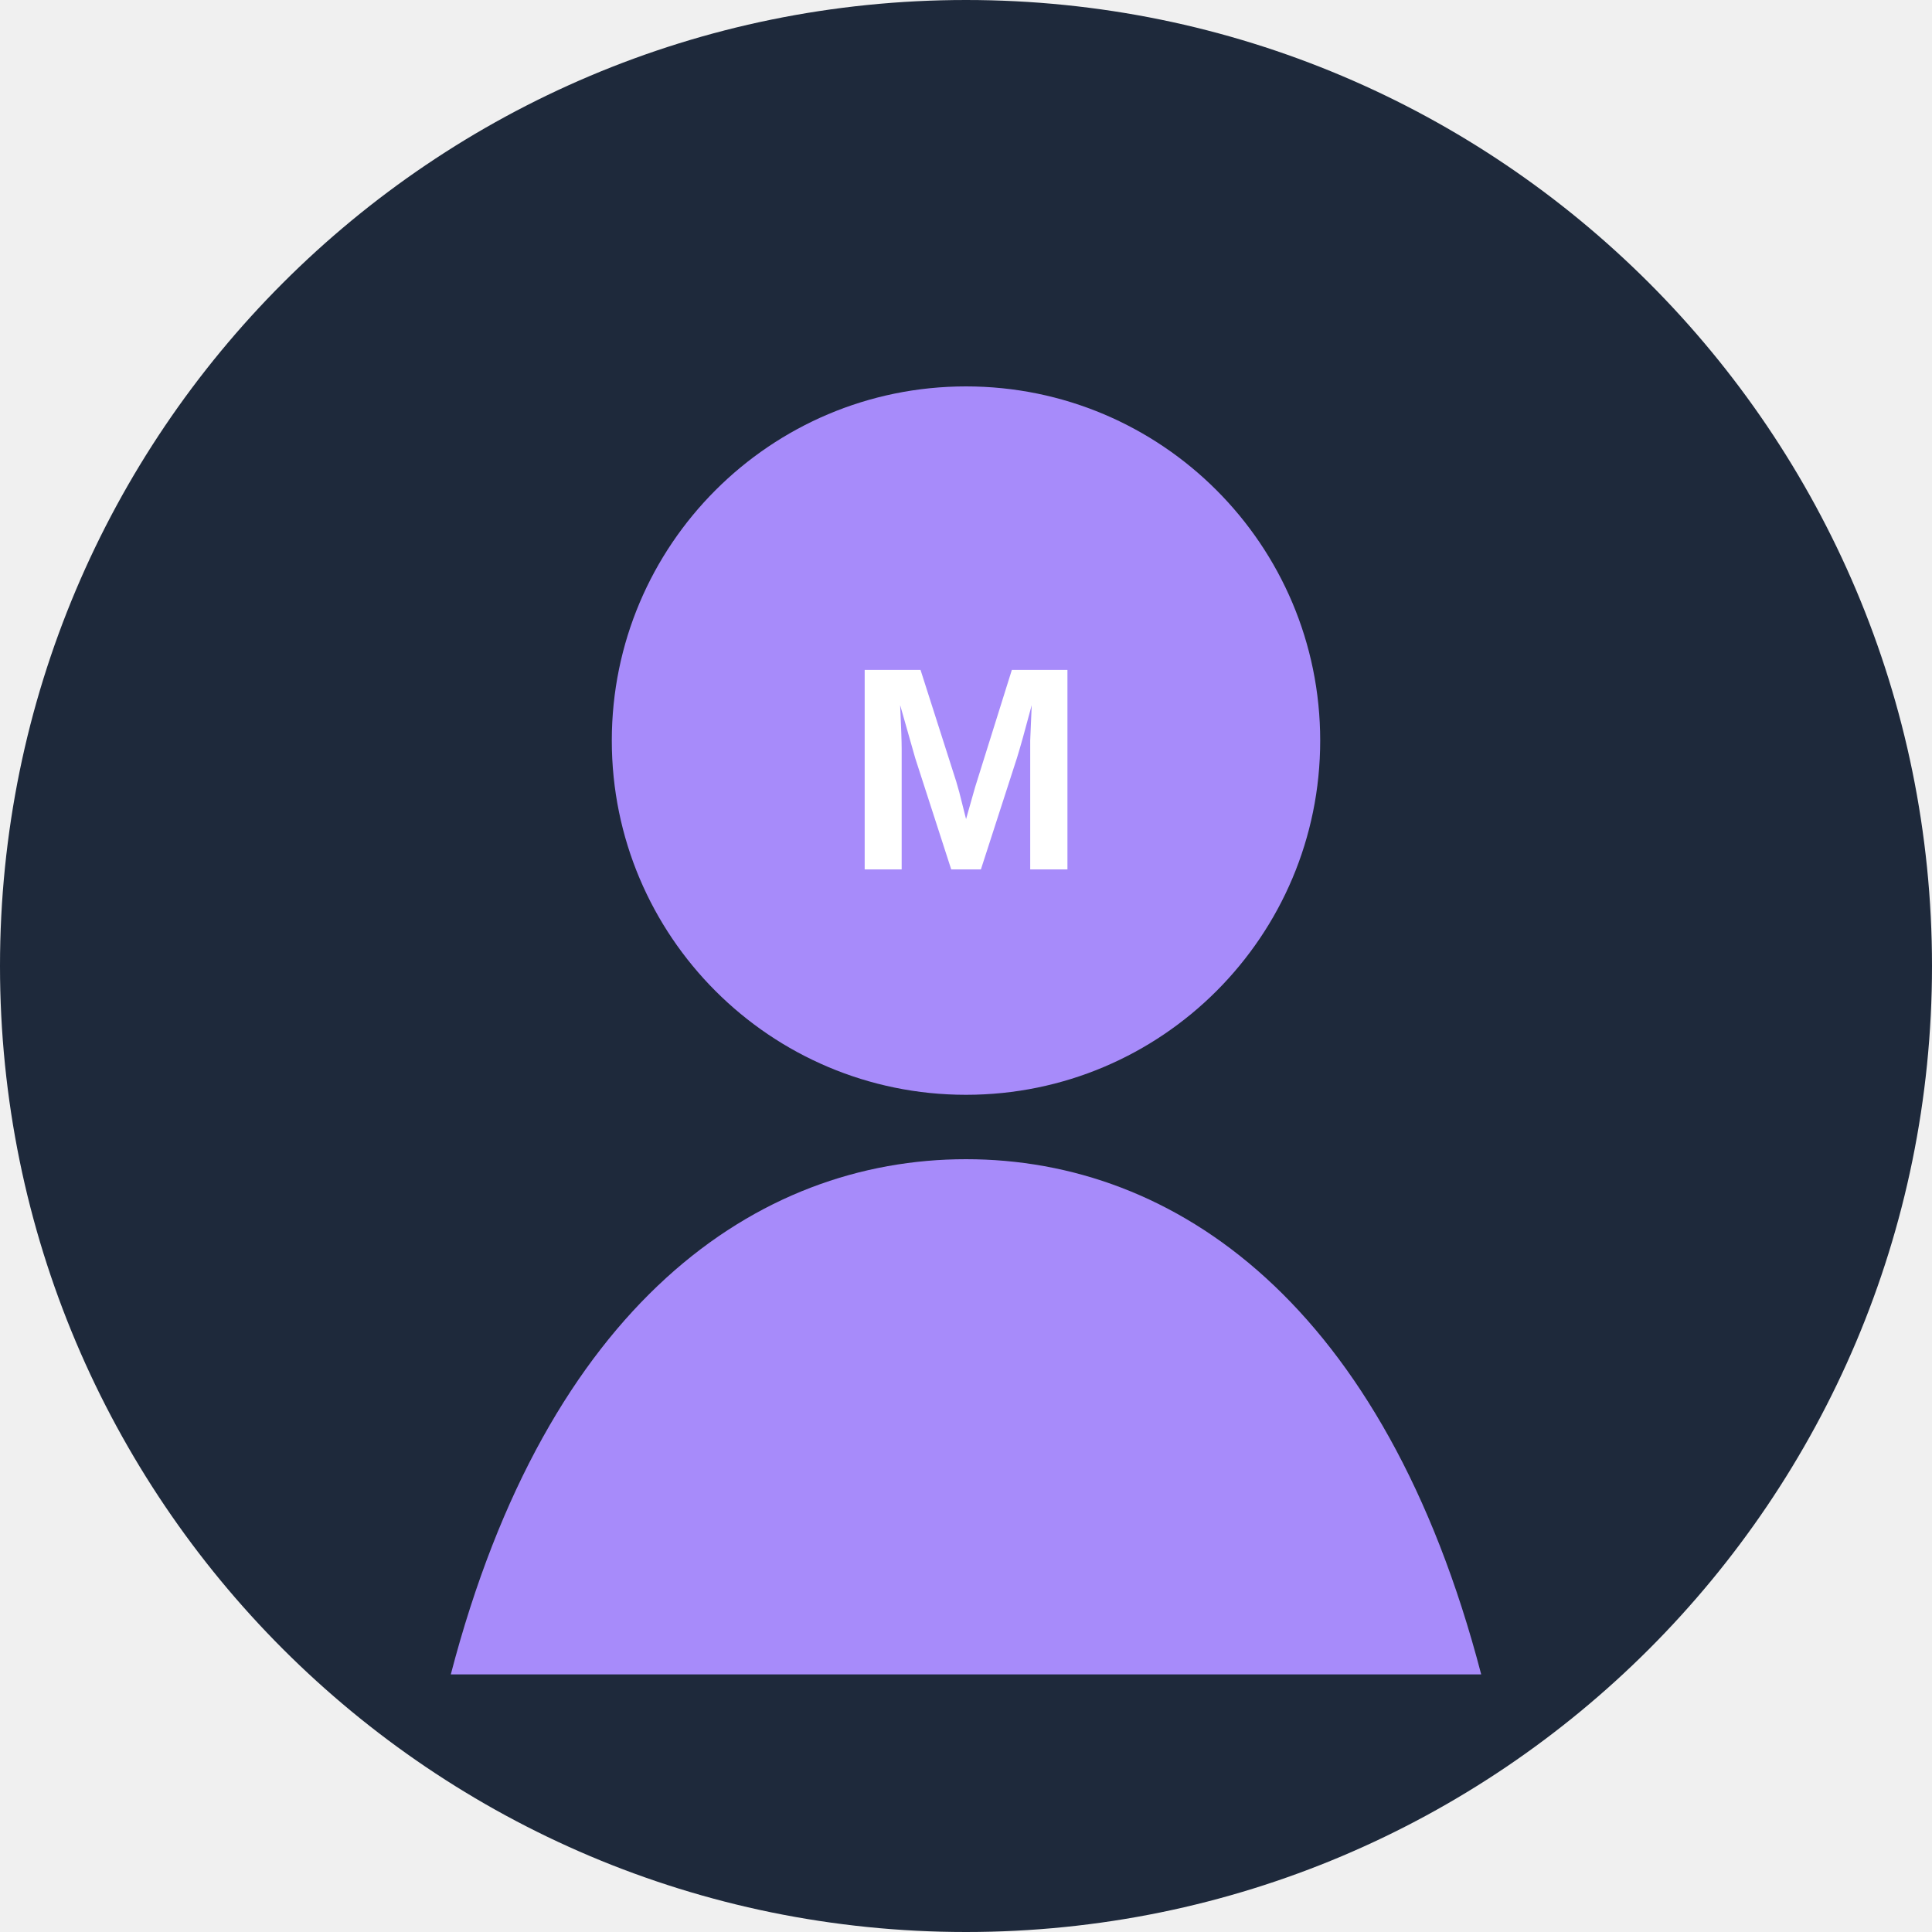
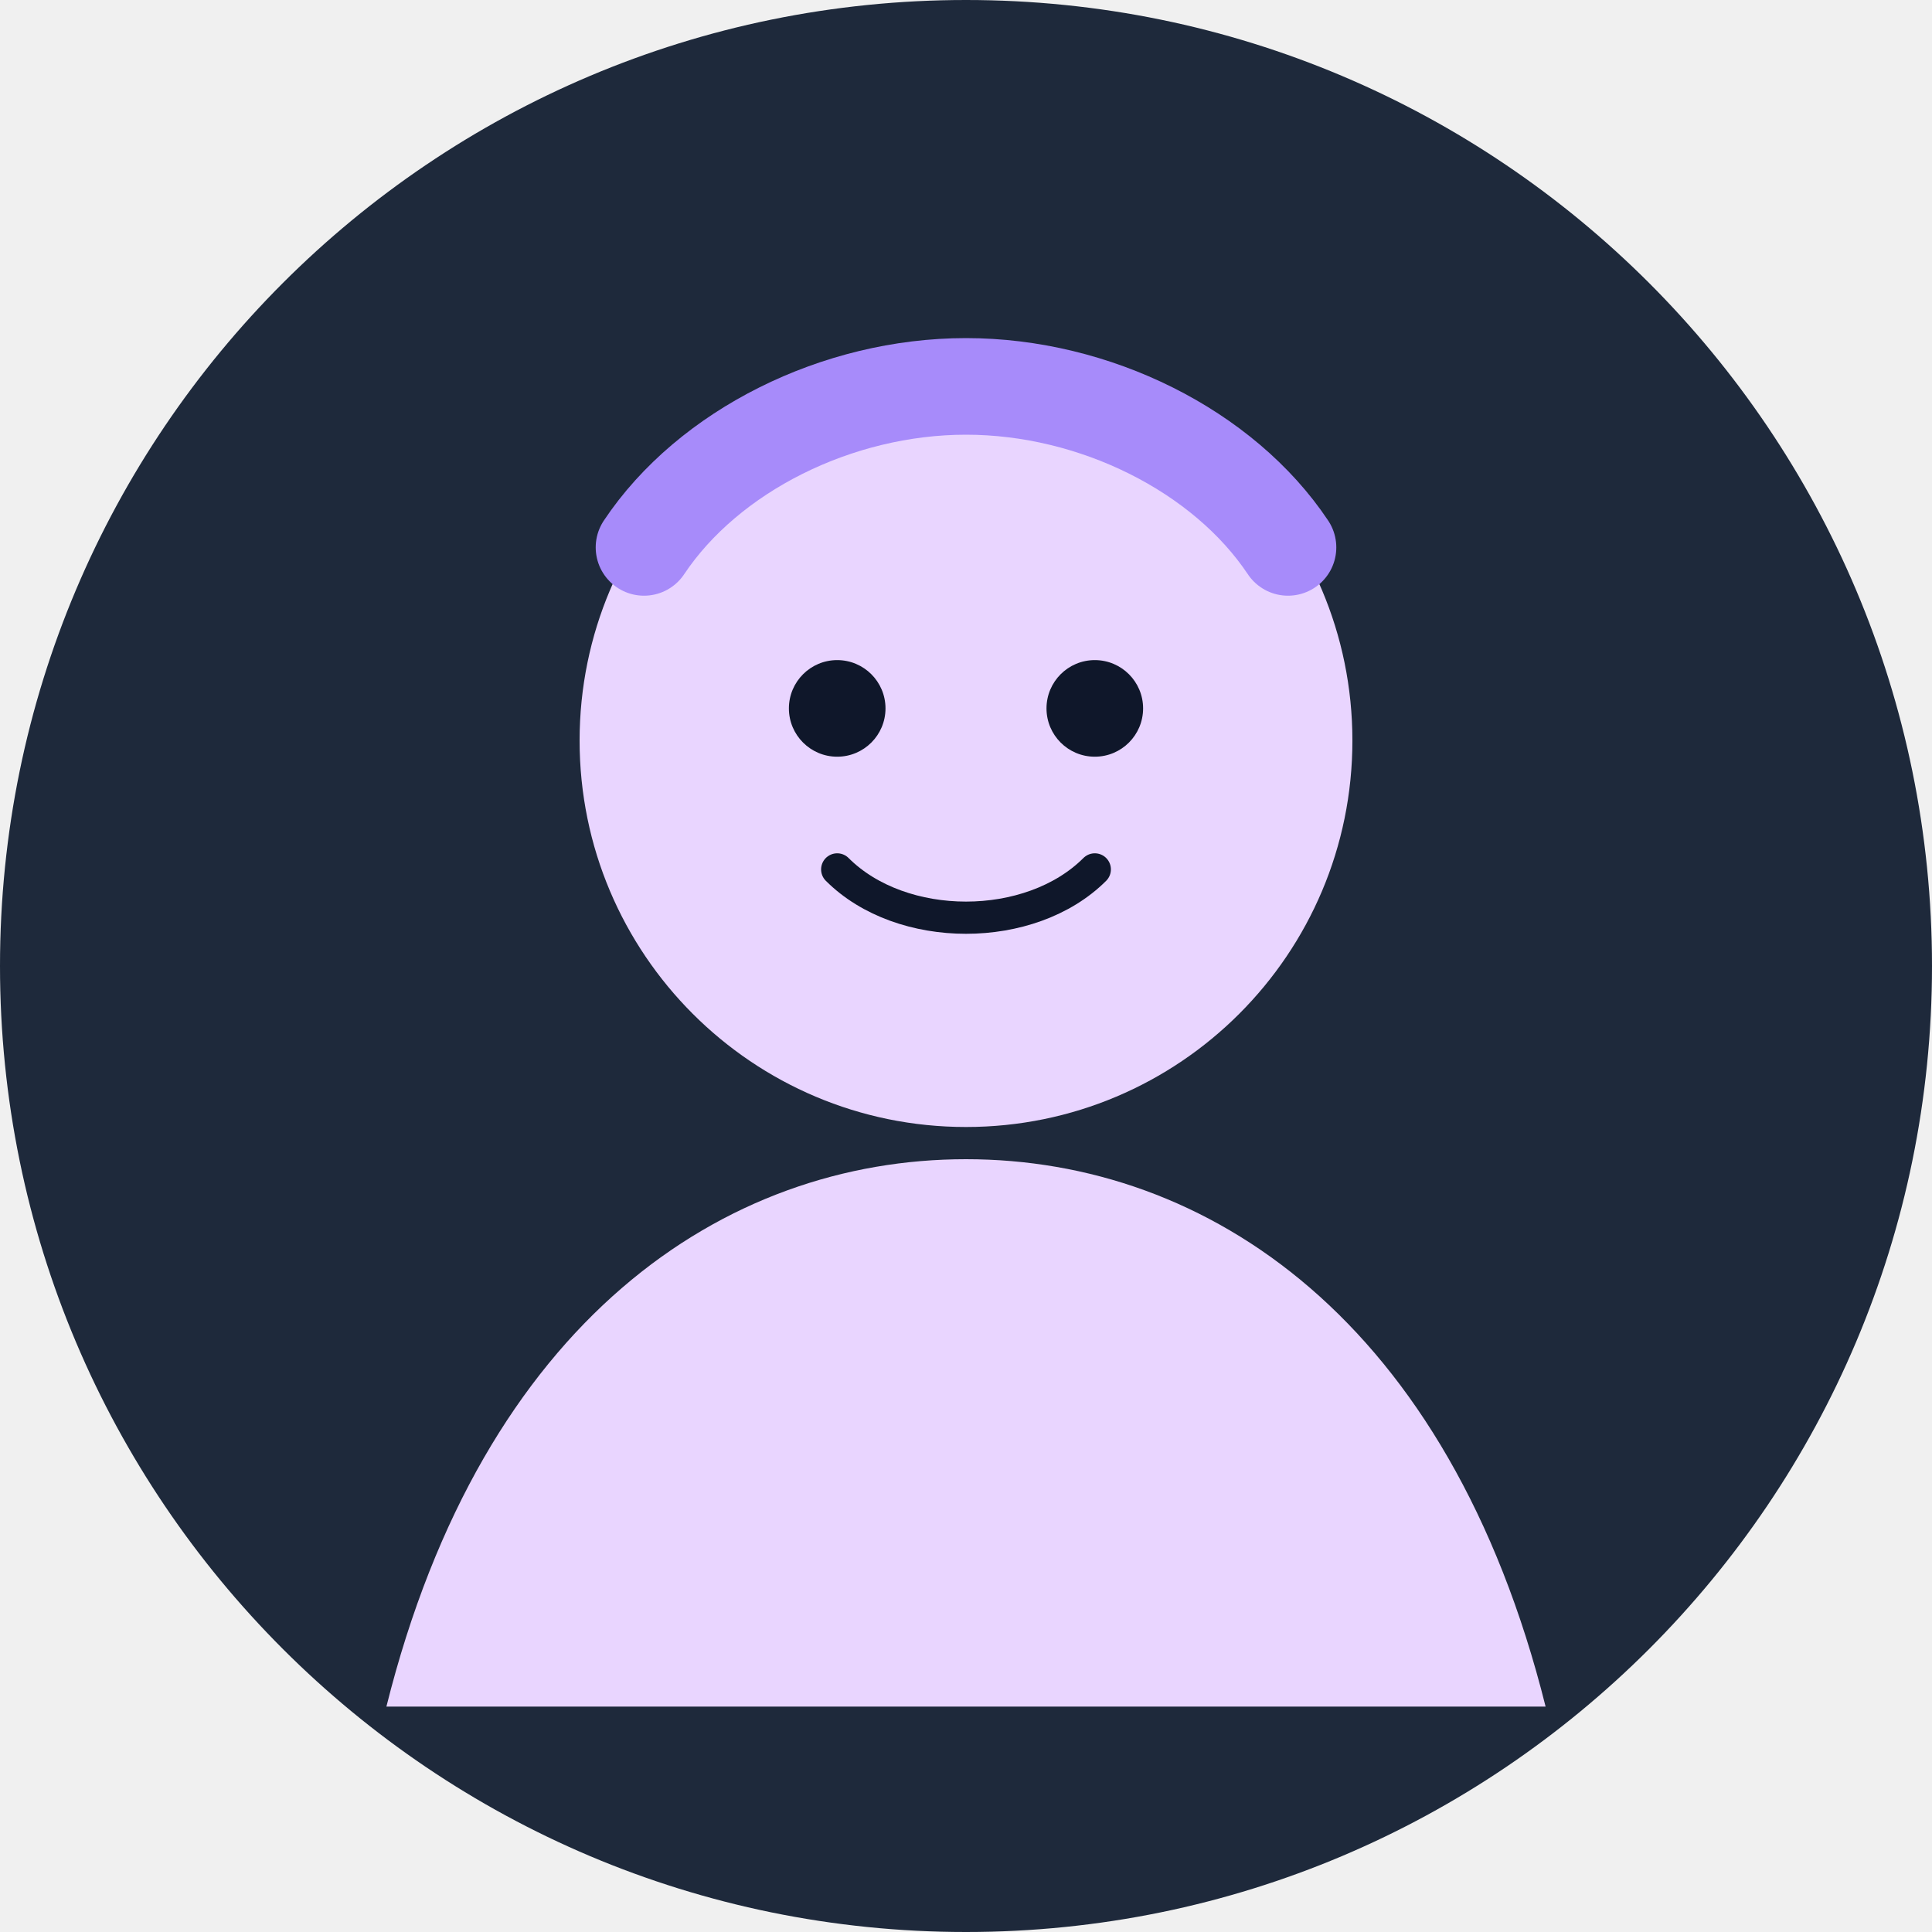
<svg xmlns="http://www.w3.org/2000/svg" width="120" height="120" viewBox="0 0 120 120" fill="none">
  <rect width="120" height="120" rx="60" fill="#1E293B" />
-   <circle cx="60" cy="46" r="22" fill="#A78BFA" />
-   <path d="M28 104C34 81 47 72 60 72C73 72 86 81 92 104" fill="#A78BFA" />
-   <text x="60" y="54" text-anchor="middle" fill="white" font-size="18" font-family="Arial" font-weight="bold">M</text>
+   <circle cx="60" cy="46" r="24" fill="#E9D5FF" />
+   <path d="M24 106C30 82 45 72 60 72C75 72 90 82 96 106" fill="#E9D5FF" />
+   <circle cx="52" cy="44" r="3" fill="#0F172A" />
+   <circle cx="68" cy="44" r="3" fill="#0F172A" />
+   <path d="M52 54C56 58 64 58 68 54" stroke="#0F172A" stroke-width="2" stroke-linecap="round" />
+   <path d="M40 34C44 28 52 24 60 24C68 24 76 28 80 34" stroke="#A78BFA" stroke-width="6" stroke-linecap="round" />
</svg>
